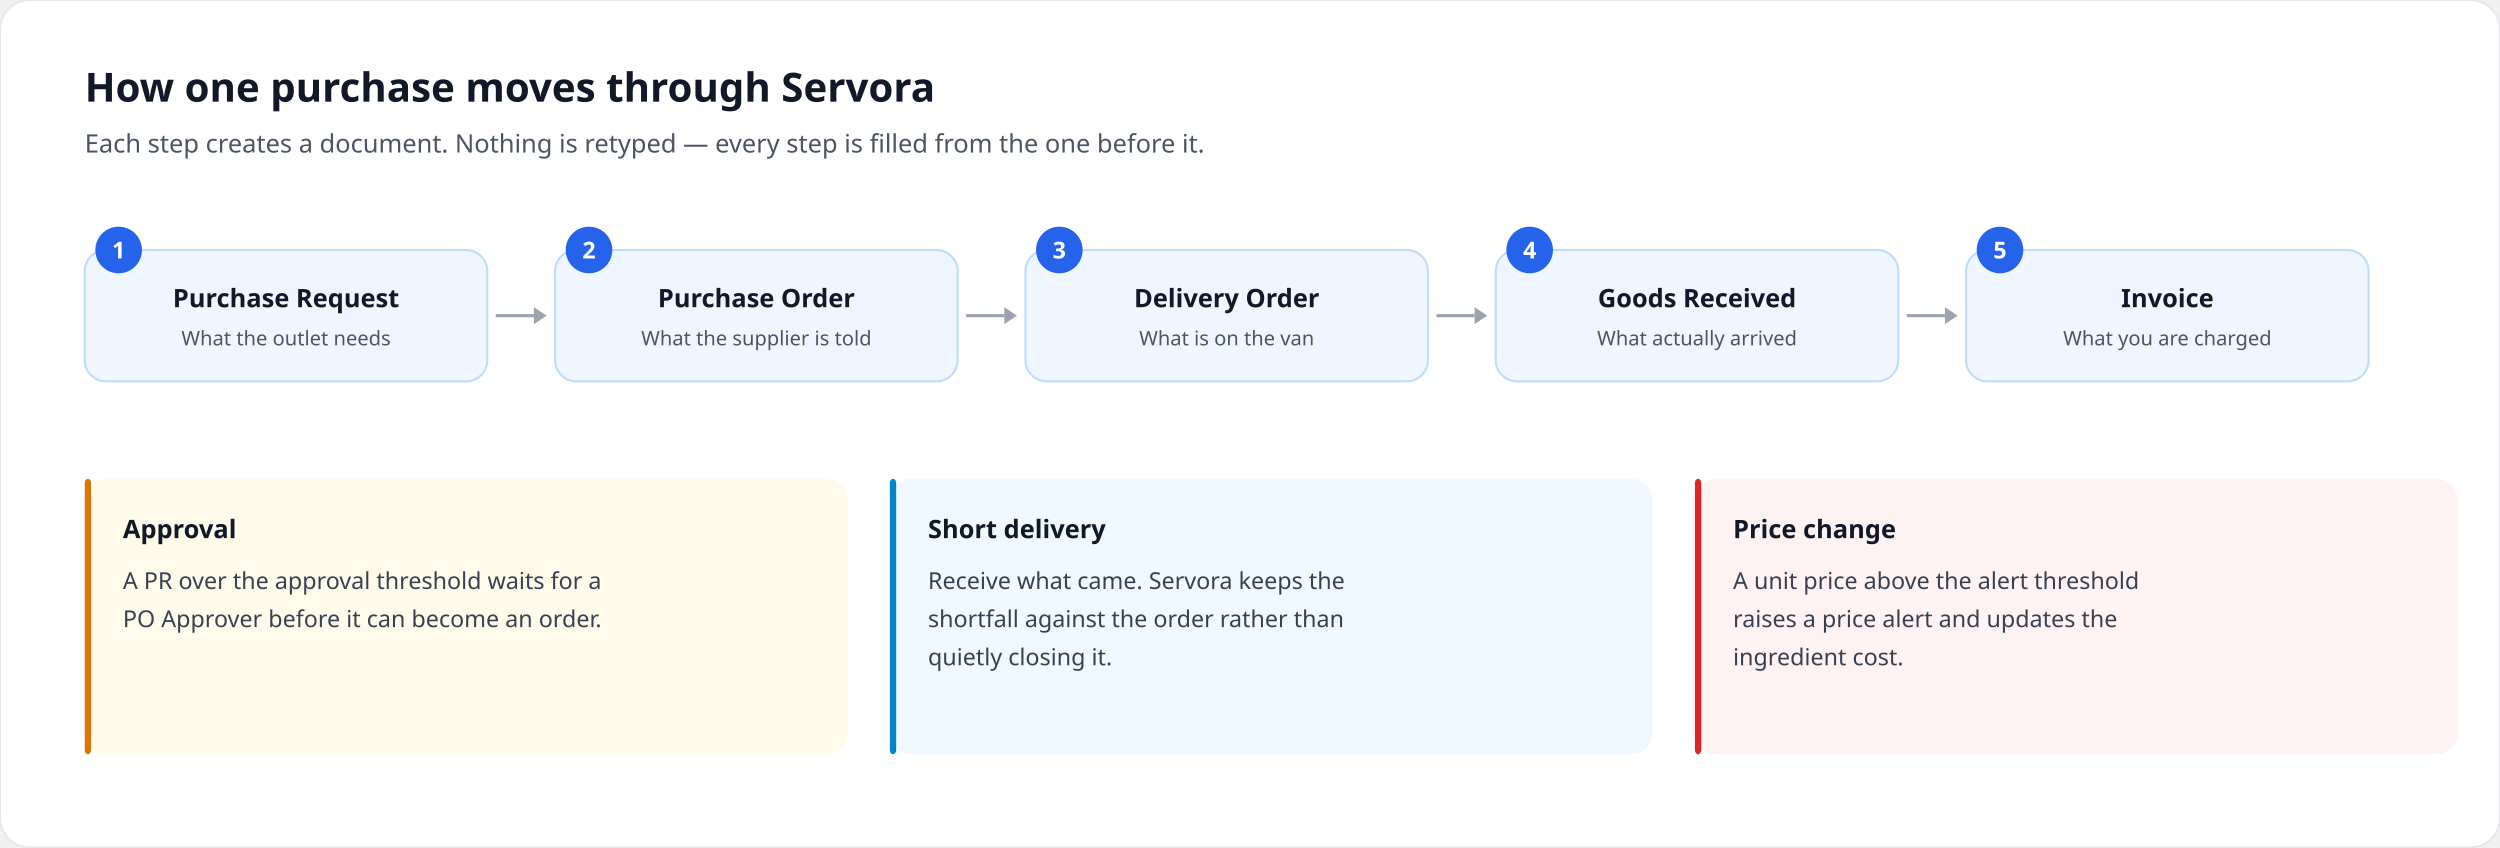
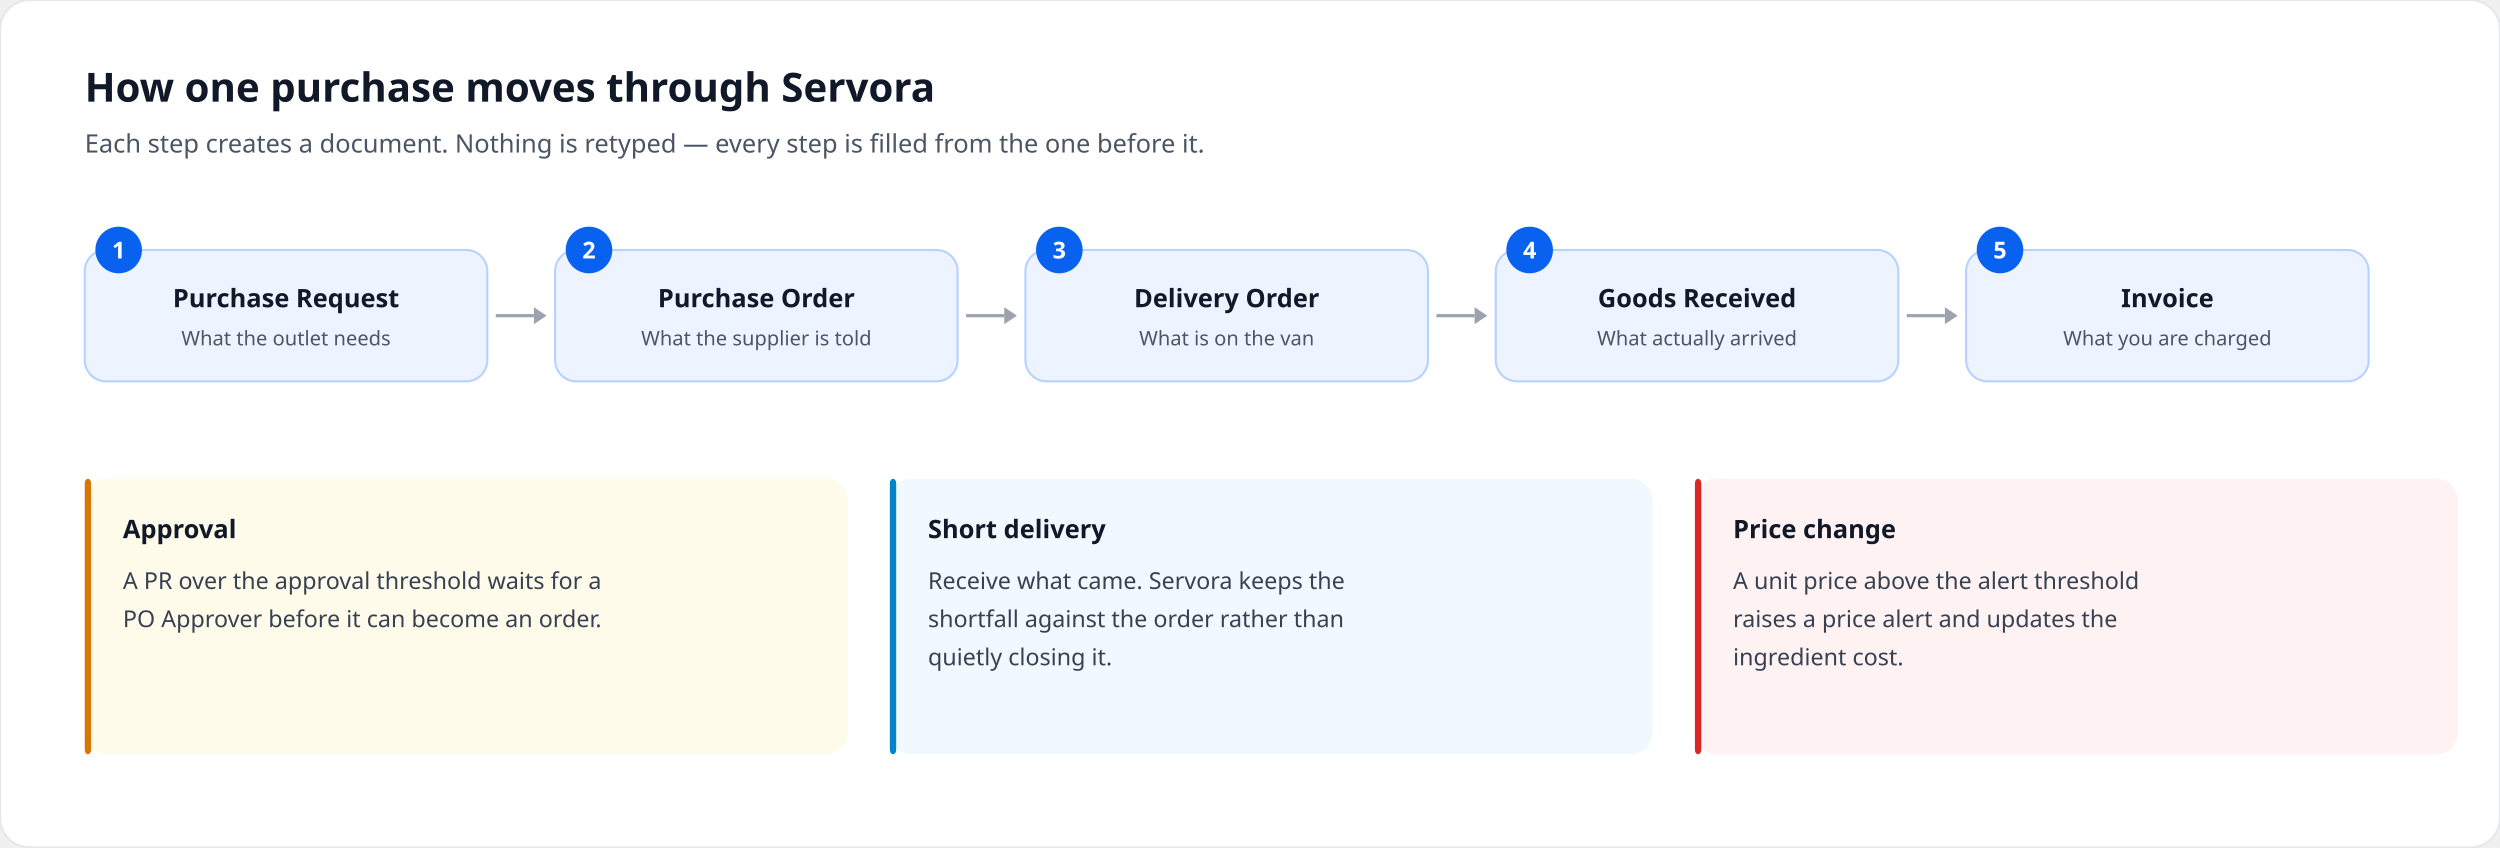
<svg xmlns="http://www.w3.org/2000/svg" viewBox="0 0 1180 400" width="1180" height="400" role="img">
  <rect x="0" y="0" width="1180" height="400" rx="14" fill="#ffffff" />
  <rect x="0" y="0" width="1180" height="400" rx="14" fill="#ffffff" stroke="#e5e7eb" stroke-width="1" />
  <text x="40" y="48" font-family="Figtree, ui-sans-serif, system-ui, sans-serif" font-size="19" font-weight="700" fill="#111827" text-anchor="start">How one purchase moves through Servora</text>
  <text x="40" y="72" font-family="Figtree, ui-sans-serif, system-ui, sans-serif" font-size="12" font-weight="400" fill="#4b5563" text-anchor="start">Each step creates a document. Nothing is retyped — every step is filled from the one before it.</text>
-   <rect x="40" y="118" width="190" height="62" rx="10" fill="#eff6ff" stroke="#bfdbfe" stroke-width="1" />
+   <rect x="40" y="118" width="190" height="62" rx="10" fill="#edf4ff" stroke="#b7d2fe" stroke-width="1" />
  <text x="135" y="145" font-family="Figtree, ui-sans-serif, system-ui, sans-serif" font-size="12" font-weight="700" fill="#111827" text-anchor="middle">Purchase Request</text>
  <text x="135" y="163" font-family="Figtree, ui-sans-serif, system-ui, sans-serif" font-size="9.5" font-weight="400" fill="#4b5563" text-anchor="middle">What the outlet needs</text>
-   <circle cx="56" cy="118" r="11" fill="#2563eb" />
+   <circle cx="56" cy="118" r="11" fill="#0962ef" />
  <text x="56" y="122" font-family="Figtree, ui-sans-serif, system-ui, sans-serif" font-size="11" font-weight="700" fill="#ffffff" text-anchor="middle">1</text>
  <line x1="234" y1="149" x2="252" y2="149" stroke="#9ca3af" stroke-width="1.5" />
  <path d="M258 149 l-6 -4 v8 z" fill="#9ca3af" />
-   <rect x="262" y="118" width="190" height="62" rx="10" fill="#eff6ff" stroke="#bfdbfe" stroke-width="1" />
+   <rect x="262" y="118" width="190" height="62" rx="10" fill="#edf4ff" stroke="#b7d2fe" stroke-width="1" />
  <text x="357" y="145" font-family="Figtree, ui-sans-serif, system-ui, sans-serif" font-size="12" font-weight="700" fill="#111827" text-anchor="middle">Purchase Order</text>
  <text x="357" y="163" font-family="Figtree, ui-sans-serif, system-ui, sans-serif" font-size="9.5" font-weight="400" fill="#4b5563" text-anchor="middle">What the supplier is told</text>
-   <circle cx="278" cy="118" r="11" fill="#2563eb" />
+   <circle cx="278" cy="118" r="11" fill="#0962ef" />
  <text x="278" y="122" font-family="Figtree, ui-sans-serif, system-ui, sans-serif" font-size="11" font-weight="700" fill="#ffffff" text-anchor="middle">2</text>
  <line x1="456" y1="149" x2="474" y2="149" stroke="#9ca3af" stroke-width="1.5" />
  <path d="M480 149 l-6 -4 v8 z" fill="#9ca3af" />
-   <rect x="484" y="118" width="190" height="62" rx="10" fill="#eff6ff" stroke="#bfdbfe" stroke-width="1" />
+   <rect x="484" y="118" width="190" height="62" rx="10" fill="#edf4ff" stroke="#b7d2fe" stroke-width="1" />
  <text x="579" y="145" font-family="Figtree, ui-sans-serif, system-ui, sans-serif" font-size="12" font-weight="700" fill="#111827" text-anchor="middle">Delivery Order</text>
  <text x="579" y="163" font-family="Figtree, ui-sans-serif, system-ui, sans-serif" font-size="9.5" font-weight="400" fill="#4b5563" text-anchor="middle">What is on the van</text>
-   <circle cx="500" cy="118" r="11" fill="#2563eb" />
+   <circle cx="500" cy="118" r="11" fill="#0962ef" />
  <text x="500" y="122" font-family="Figtree, ui-sans-serif, system-ui, sans-serif" font-size="11" font-weight="700" fill="#ffffff" text-anchor="middle">3</text>
  <line x1="678" y1="149" x2="696" y2="149" stroke="#9ca3af" stroke-width="1.5" />
  <path d="M702 149 l-6 -4 v8 z" fill="#9ca3af" />
-   <rect x="706" y="118" width="190" height="62" rx="10" fill="#eff6ff" stroke="#bfdbfe" stroke-width="1" />
+   <rect x="706" y="118" width="190" height="62" rx="10" fill="#edf4ff" stroke="#b7d2fe" stroke-width="1" />
  <text x="801" y="145" font-family="Figtree, ui-sans-serif, system-ui, sans-serif" font-size="12" font-weight="700" fill="#111827" text-anchor="middle">Goods Received</text>
  <text x="801" y="163" font-family="Figtree, ui-sans-serif, system-ui, sans-serif" font-size="9.5" font-weight="400" fill="#4b5563" text-anchor="middle">What actually arrived</text>
-   <circle cx="722" cy="118" r="11" fill="#2563eb" />
+   <circle cx="722" cy="118" r="11" fill="#0962ef" />
  <text x="722" y="122" font-family="Figtree, ui-sans-serif, system-ui, sans-serif" font-size="11" font-weight="700" fill="#ffffff" text-anchor="middle">4</text>
  <line x1="900" y1="149" x2="918" y2="149" stroke="#9ca3af" stroke-width="1.5" />
  <path d="M924 149 l-6 -4 v8 z" fill="#9ca3af" />
-   <rect x="928" y="118" width="190" height="62" rx="10" fill="#eff6ff" stroke="#bfdbfe" stroke-width="1" />
+   <rect x="928" y="118" width="190" height="62" rx="10" fill="#edf4ff" stroke="#b7d2fe" stroke-width="1" />
  <text x="1023" y="145" font-family="Figtree, ui-sans-serif, system-ui, sans-serif" font-size="12" font-weight="700" fill="#111827" text-anchor="middle">Invoice</text>
  <text x="1023" y="163" font-family="Figtree, ui-sans-serif, system-ui, sans-serif" font-size="9.5" font-weight="400" fill="#4b5563" text-anchor="middle">What you are charged</text>
-   <circle cx="944" cy="118" r="11" fill="#2563eb" />
+   <circle cx="944" cy="118" r="11" fill="#0962ef" />
  <text x="944" y="122" font-family="Figtree, ui-sans-serif, system-ui, sans-serif" font-size="11" font-weight="700" fill="#ffffff" text-anchor="middle">5</text>
  <rect x="40" y="226" width="360" height="130" rx="10" fill="#fffbeb" />
  <rect x="40" y="226" width="3" height="130" rx="2" fill="#d97706" />
  <text x="58" y="254" font-family="Figtree, ui-sans-serif, system-ui, sans-serif" font-size="12" font-weight="700" fill="#111827" text-anchor="start">Approval</text>
  <text x="58" y="278" font-family="Figtree, ui-sans-serif, system-ui, sans-serif" font-size="11" font-weight="400" fill="#374151" text-anchor="start">A PR over the approval threshold waits for a</text>
  <text x="58" y="296" font-family="Figtree, ui-sans-serif, system-ui, sans-serif" font-size="11" font-weight="400" fill="#374151" text-anchor="start">PO Approver before it can become an order.</text>
  <rect x="420" y="226" width="360" height="130" rx="10" fill="#f0f9ff" />
  <rect x="420" y="226" width="3" height="130" rx="2" fill="#0284c7" />
  <text x="438" y="254" font-family="Figtree, ui-sans-serif, system-ui, sans-serif" font-size="12" font-weight="700" fill="#111827" text-anchor="start">Short delivery</text>
  <text x="438" y="278" font-family="Figtree, ui-sans-serif, system-ui, sans-serif" font-size="11" font-weight="400" fill="#374151" text-anchor="start">Receive what came. Servora keeps the</text>
  <text x="438" y="296" font-family="Figtree, ui-sans-serif, system-ui, sans-serif" font-size="11" font-weight="400" fill="#374151" text-anchor="start">shortfall against the order rather than</text>
  <text x="438" y="314" font-family="Figtree, ui-sans-serif, system-ui, sans-serif" font-size="11" font-weight="400" fill="#374151" text-anchor="start">quietly closing it.</text>
  <rect x="800" y="226" width="360" height="130" rx="10" fill="#fef2f2" />
  <rect x="800" y="226" width="3" height="130" rx="2" fill="#dc2626" />
  <text x="818" y="254" font-family="Figtree, ui-sans-serif, system-ui, sans-serif" font-size="12" font-weight="700" fill="#111827" text-anchor="start">Price change</text>
  <text x="818" y="278" font-family="Figtree, ui-sans-serif, system-ui, sans-serif" font-size="11" font-weight="400" fill="#374151" text-anchor="start">A unit price above the alert threshold</text>
  <text x="818" y="296" font-family="Figtree, ui-sans-serif, system-ui, sans-serif" font-size="11" font-weight="400" fill="#374151" text-anchor="start">raises a price alert and updates the</text>
  <text x="818" y="314" font-family="Figtree, ui-sans-serif, system-ui, sans-serif" font-size="11" font-weight="400" fill="#374151" text-anchor="start">ingredient cost.</text>
</svg>
